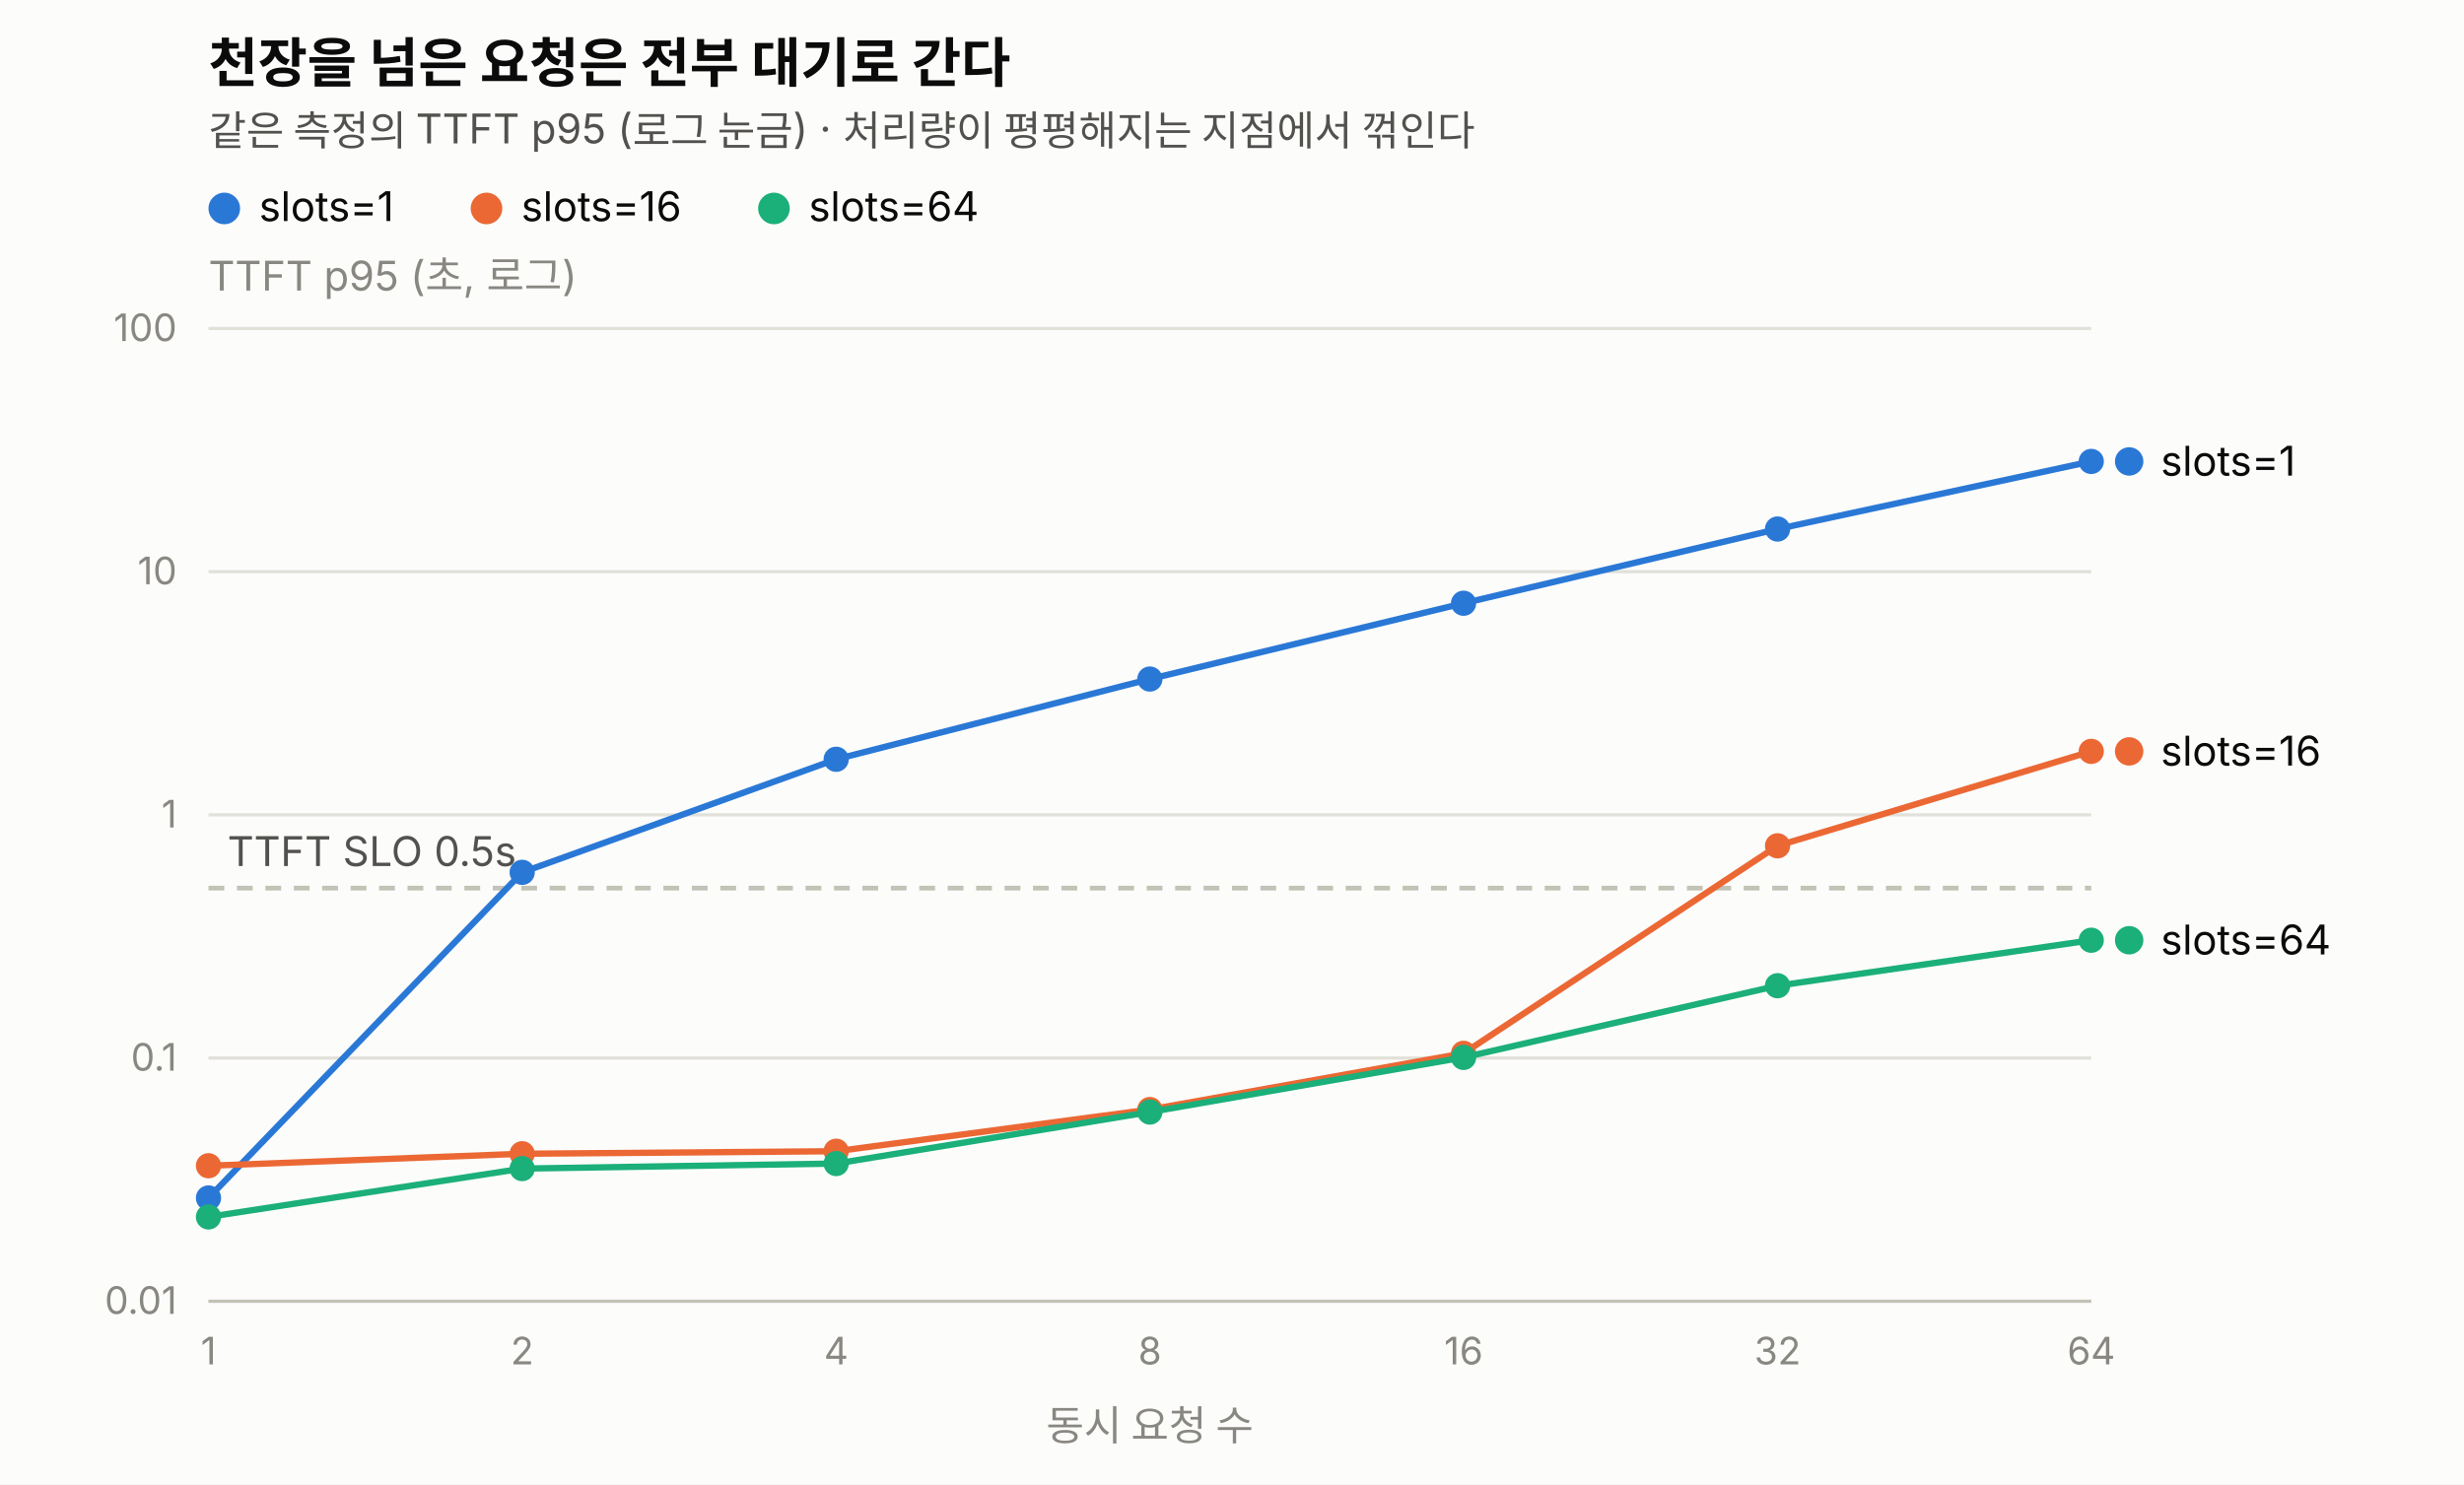
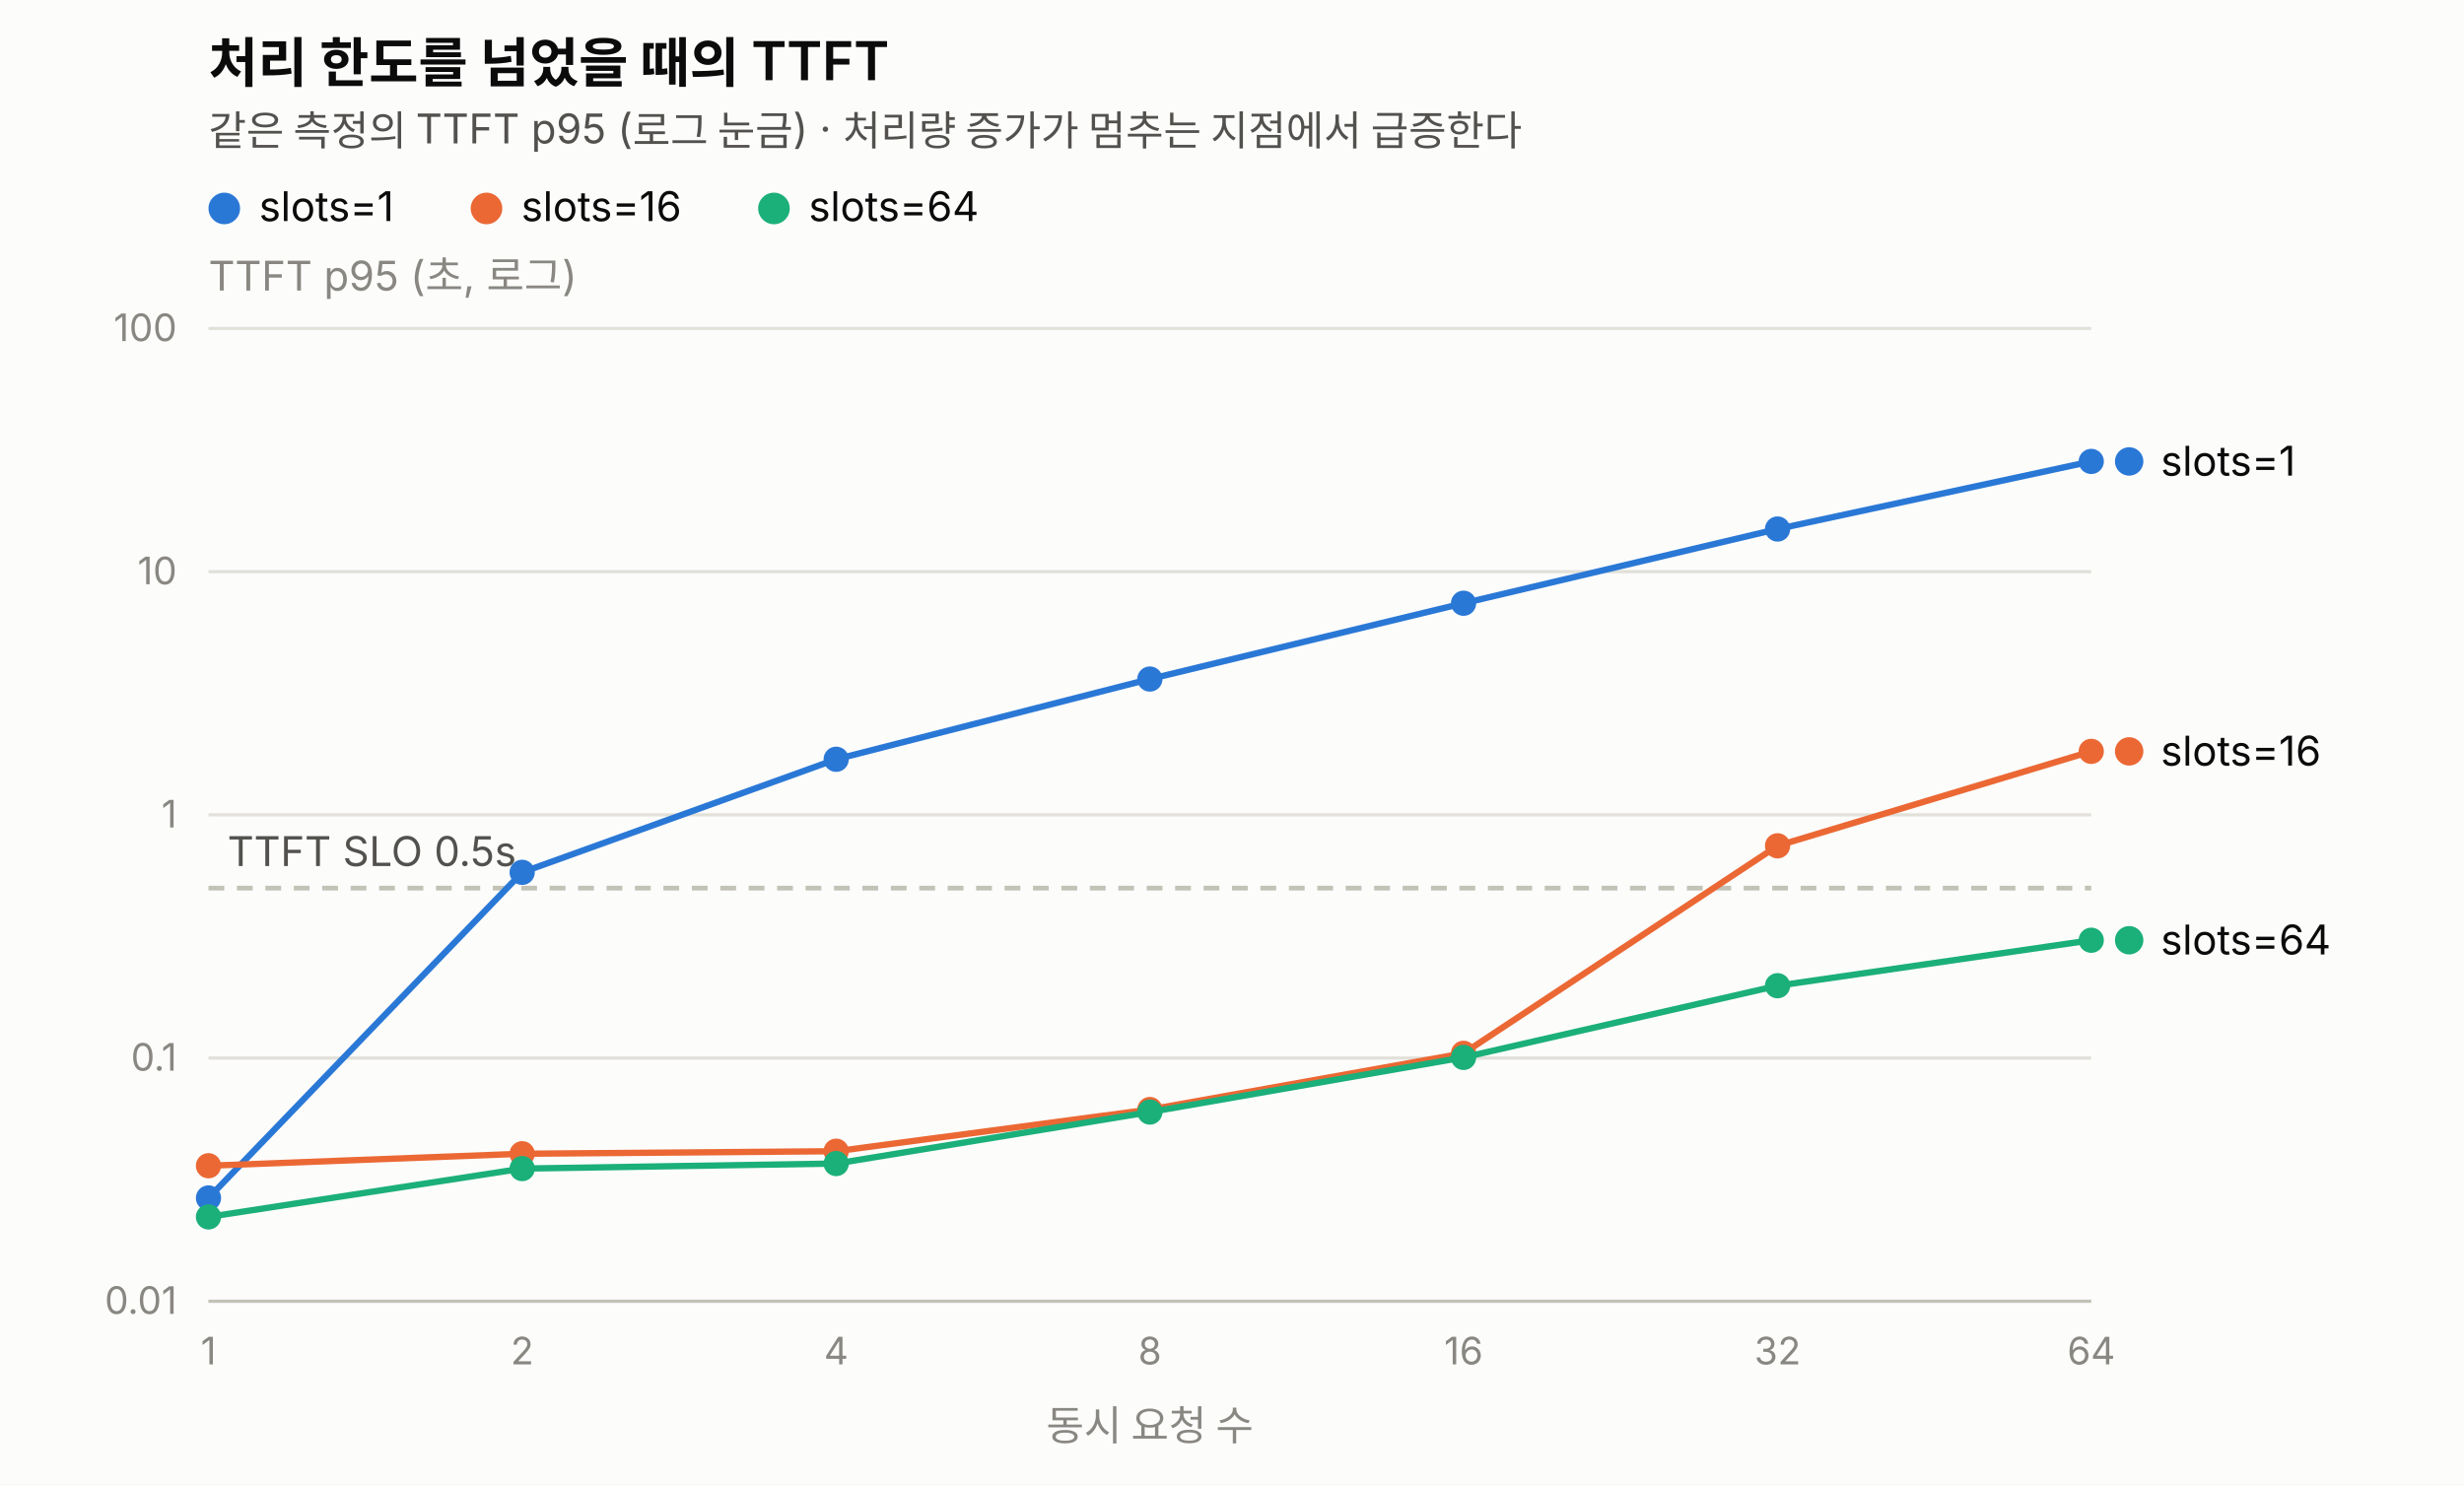
- <svg xmlns="http://www.w3.org/2000/svg" width="780" height="470" viewBox="0 0 780 470" role="img" aria-label="천장을 넘은 요청은 전부 대기로 간다">
+ <svg xmlns="http://www.w3.org/2000/svg" width="780" height="470" viewBox="0 0 780 470" role="img" aria-label="처리 한도를 넘었을 때의 TTFT">
  <style>
  .surface { fill: #fcfcfb; }
  .ink     { fill: #0b0b0b; }
  .ink2    { fill: #52514e; }
  .muted   { fill: #898781; }
  .grid    { stroke: #e1e0d9; }
  .axis    { stroke: #c3c2b7; }
  .s0 { stroke: #2a78d6; } .f0 { fill: #2a78d6; }
  .s1 { stroke: #eb6834; } .f1 { fill: #eb6834; }
  .s2 { stroke: #1baf7a; } .f2 { fill: #1baf7a; }
  @media (prefers-color-scheme: dark) {
    .surface { fill: #1a1a19; }
    .ink     { fill: #ffffff; }
    .ink2    { fill: #c3c2b7; }
    .muted   { fill: #898781; }
    .grid    { stroke: #2c2c2a; }
    .axis    { stroke: #383835; }
    .s0 { stroke: #3987e5; } .f0 { fill: #3987e5; }
    .s1 { stroke: #d95926; } .f1 { fill: #d95926; }
    .s2 { stroke: #199e70; } .f2 { fill: #199e70; }
  }
  text { font-family: system-ui,-apple-system,"Segoe UI",sans-serif; }
  .tick { font-size: 12px; font-variant-numeric: tabular-nums; }
  .lbl  { font-size: 13px; }
  .ttl  { font-size: 17px; font-weight: 600; }
  .sub  { font-size: 13px; }
  .line { fill: none; stroke-width: 2; stroke-linejoin: round; stroke-linecap: round; }
</style>
  <rect class="surface" width="780" height="470" />
-   <text class="ttl ink" x="66" y="26">천장을 넘은 요청은 전부 대기로 간다</text>
-   <text class="sub ink2" x="66" y="46">같은 측정의 TTFT p95 (로그 눈금) · 처리량이 평평해지는 지점에서 꺾인다</text>
+   <text class="ttl ink" x="66" y="26">처리 한도를 넘었을 때의 TTFT</text>
+   <text class="sub ink2" x="66" y="46">같은 측정의 TTFT p95 (로그 눈금) · 처리량 증가가 멈추는 지점에서 급증한다</text>
  <circle class="f0" cx="71" cy="66" r="5" />
  <text class="lbl ink" x="82" y="70">slots=1</text>
  <circle class="f1" cx="154" cy="66" r="5" />
  <text class="lbl ink" x="165" y="70">slots=16</text>
  <circle class="f2" cx="245" cy="66" r="5" />
  <text class="lbl ink" x="256" y="70">slots=64</text>
  <text class="lbl muted" x="66" y="92">TTFT p95 (초, 로그)</text>
  <line class="grid" x1="66" y1="412.0" x2="662" y2="412.0" stroke-width="1" />
  <text class="tick muted" x="56" y="416.0" text-anchor="end">0.01</text>
  <line class="grid" x1="66" y1="335.0" x2="662" y2="335.0" stroke-width="1" />
  <text class="tick muted" x="56" y="339.0" text-anchor="end">0.1</text>
  <line class="grid" x1="66" y1="258.0" x2="662" y2="258.0" stroke-width="1" />
  <text class="tick muted" x="56" y="262.0" text-anchor="end">1</text>
  <line class="grid" x1="66" y1="181.0" x2="662" y2="181.0" stroke-width="1" />
  <text class="tick muted" x="56" y="185.0" text-anchor="end">10</text>
  <line class="grid" x1="66" y1="104.0" x2="662" y2="104.0" stroke-width="1" />
  <text class="tick muted" x="56" y="108.0" text-anchor="end">100</text>
  <line class="axis" x1="66" y1="412" x2="662" y2="412" stroke-width="1" />
  <text class="tick muted" x="66.0" y="432" text-anchor="middle">1</text>
  <text class="tick muted" x="165.3" y="432" text-anchor="middle">2</text>
  <text class="tick muted" x="264.7" y="432" text-anchor="middle">4</text>
  <text class="tick muted" x="364.0" y="432" text-anchor="middle">8</text>
  <text class="tick muted" x="463.3" y="432" text-anchor="middle">16</text>
  <text class="tick muted" x="562.7" y="432" text-anchor="middle">32</text>
  <text class="tick muted" x="662.0" y="432" text-anchor="middle">64</text>
  <text class="lbl muted" x="364" y="456" text-anchor="middle">동시 요청 수</text>
  <line class="axis" x1="66" y1="281.2" x2="662" y2="281.2" stroke-width="1.5" stroke-dasharray="5 4" />
  <text class="lbl ink2" x="72" y="274.2">TTFT SLO 0.5s</text>
  <path class="line s0" d="M66.0,379.3 L165.3,276.2 L264.7,240.4 L364.0,215.0 L463.3,191.0 L562.7,167.5 L662.0,146.1" />
  <circle class="f0" cx="66.0" cy="379.3" r="4" />
  <circle class="f0" cx="165.3" cy="276.2" r="4" />
  <circle class="f0" cx="264.7" cy="240.4" r="4" />
  <circle class="f0" cx="364.0" cy="215.0" r="4" />
  <circle class="f0" cx="463.3" cy="191.0" r="4" />
  <circle class="f0" cx="562.7" cy="167.5" r="4" />
  <circle class="f0" cx="662.0" cy="146.1" r="4" />
  <path class="line s1" d="M66.0,369.1 L165.3,365.3 L264.7,364.5 L364.0,351.3 L463.3,333.5 L562.7,267.8 L662.0,237.9" />
  <circle class="f1" cx="66.0" cy="369.1" r="4" />
  <circle class="f1" cx="165.3" cy="365.3" r="4" />
  <circle class="f1" cx="264.7" cy="364.5" r="4" />
  <circle class="f1" cx="364.0" cy="351.3" r="4" />
  <circle class="f1" cx="463.3" cy="333.5" r="4" />
  <circle class="f1" cx="562.7" cy="267.8" r="4" />
  <circle class="f1" cx="662.0" cy="237.9" r="4" />
  <path class="line s2" d="M66.0,385.3 L165.3,370.0 L264.7,368.4 L364.0,352.1 L463.3,334.8 L562.7,312.1 L662.0,297.7" />
  <circle class="f2" cx="66.0" cy="385.3" r="4" />
  <circle class="f2" cx="165.3" cy="370.0" r="4" />
  <circle class="f2" cx="264.7" cy="368.4" r="4" />
  <circle class="f2" cx="364.0" cy="352.1" r="4" />
  <circle class="f2" cx="463.3" cy="334.8" r="4" />
  <circle class="f2" cx="562.7" cy="312.1" r="4" />
  <circle class="f2" cx="662.0" cy="297.7" r="4" />
  <circle class="f0" cx="674.0" cy="146.1" r="4.5" />
  <text class="lbl ink" x="684.0" y="150.6">slots=1</text>
  <circle class="f1" cx="674.0" cy="237.9" r="4.5" />
  <text class="lbl ink" x="684.0" y="242.4">slots=16</text>
  <circle class="f2" cx="674.0" cy="297.7" r="4.5" />
  <text class="lbl ink" x="684.0" y="302.2">slots=64</text>
</svg>
